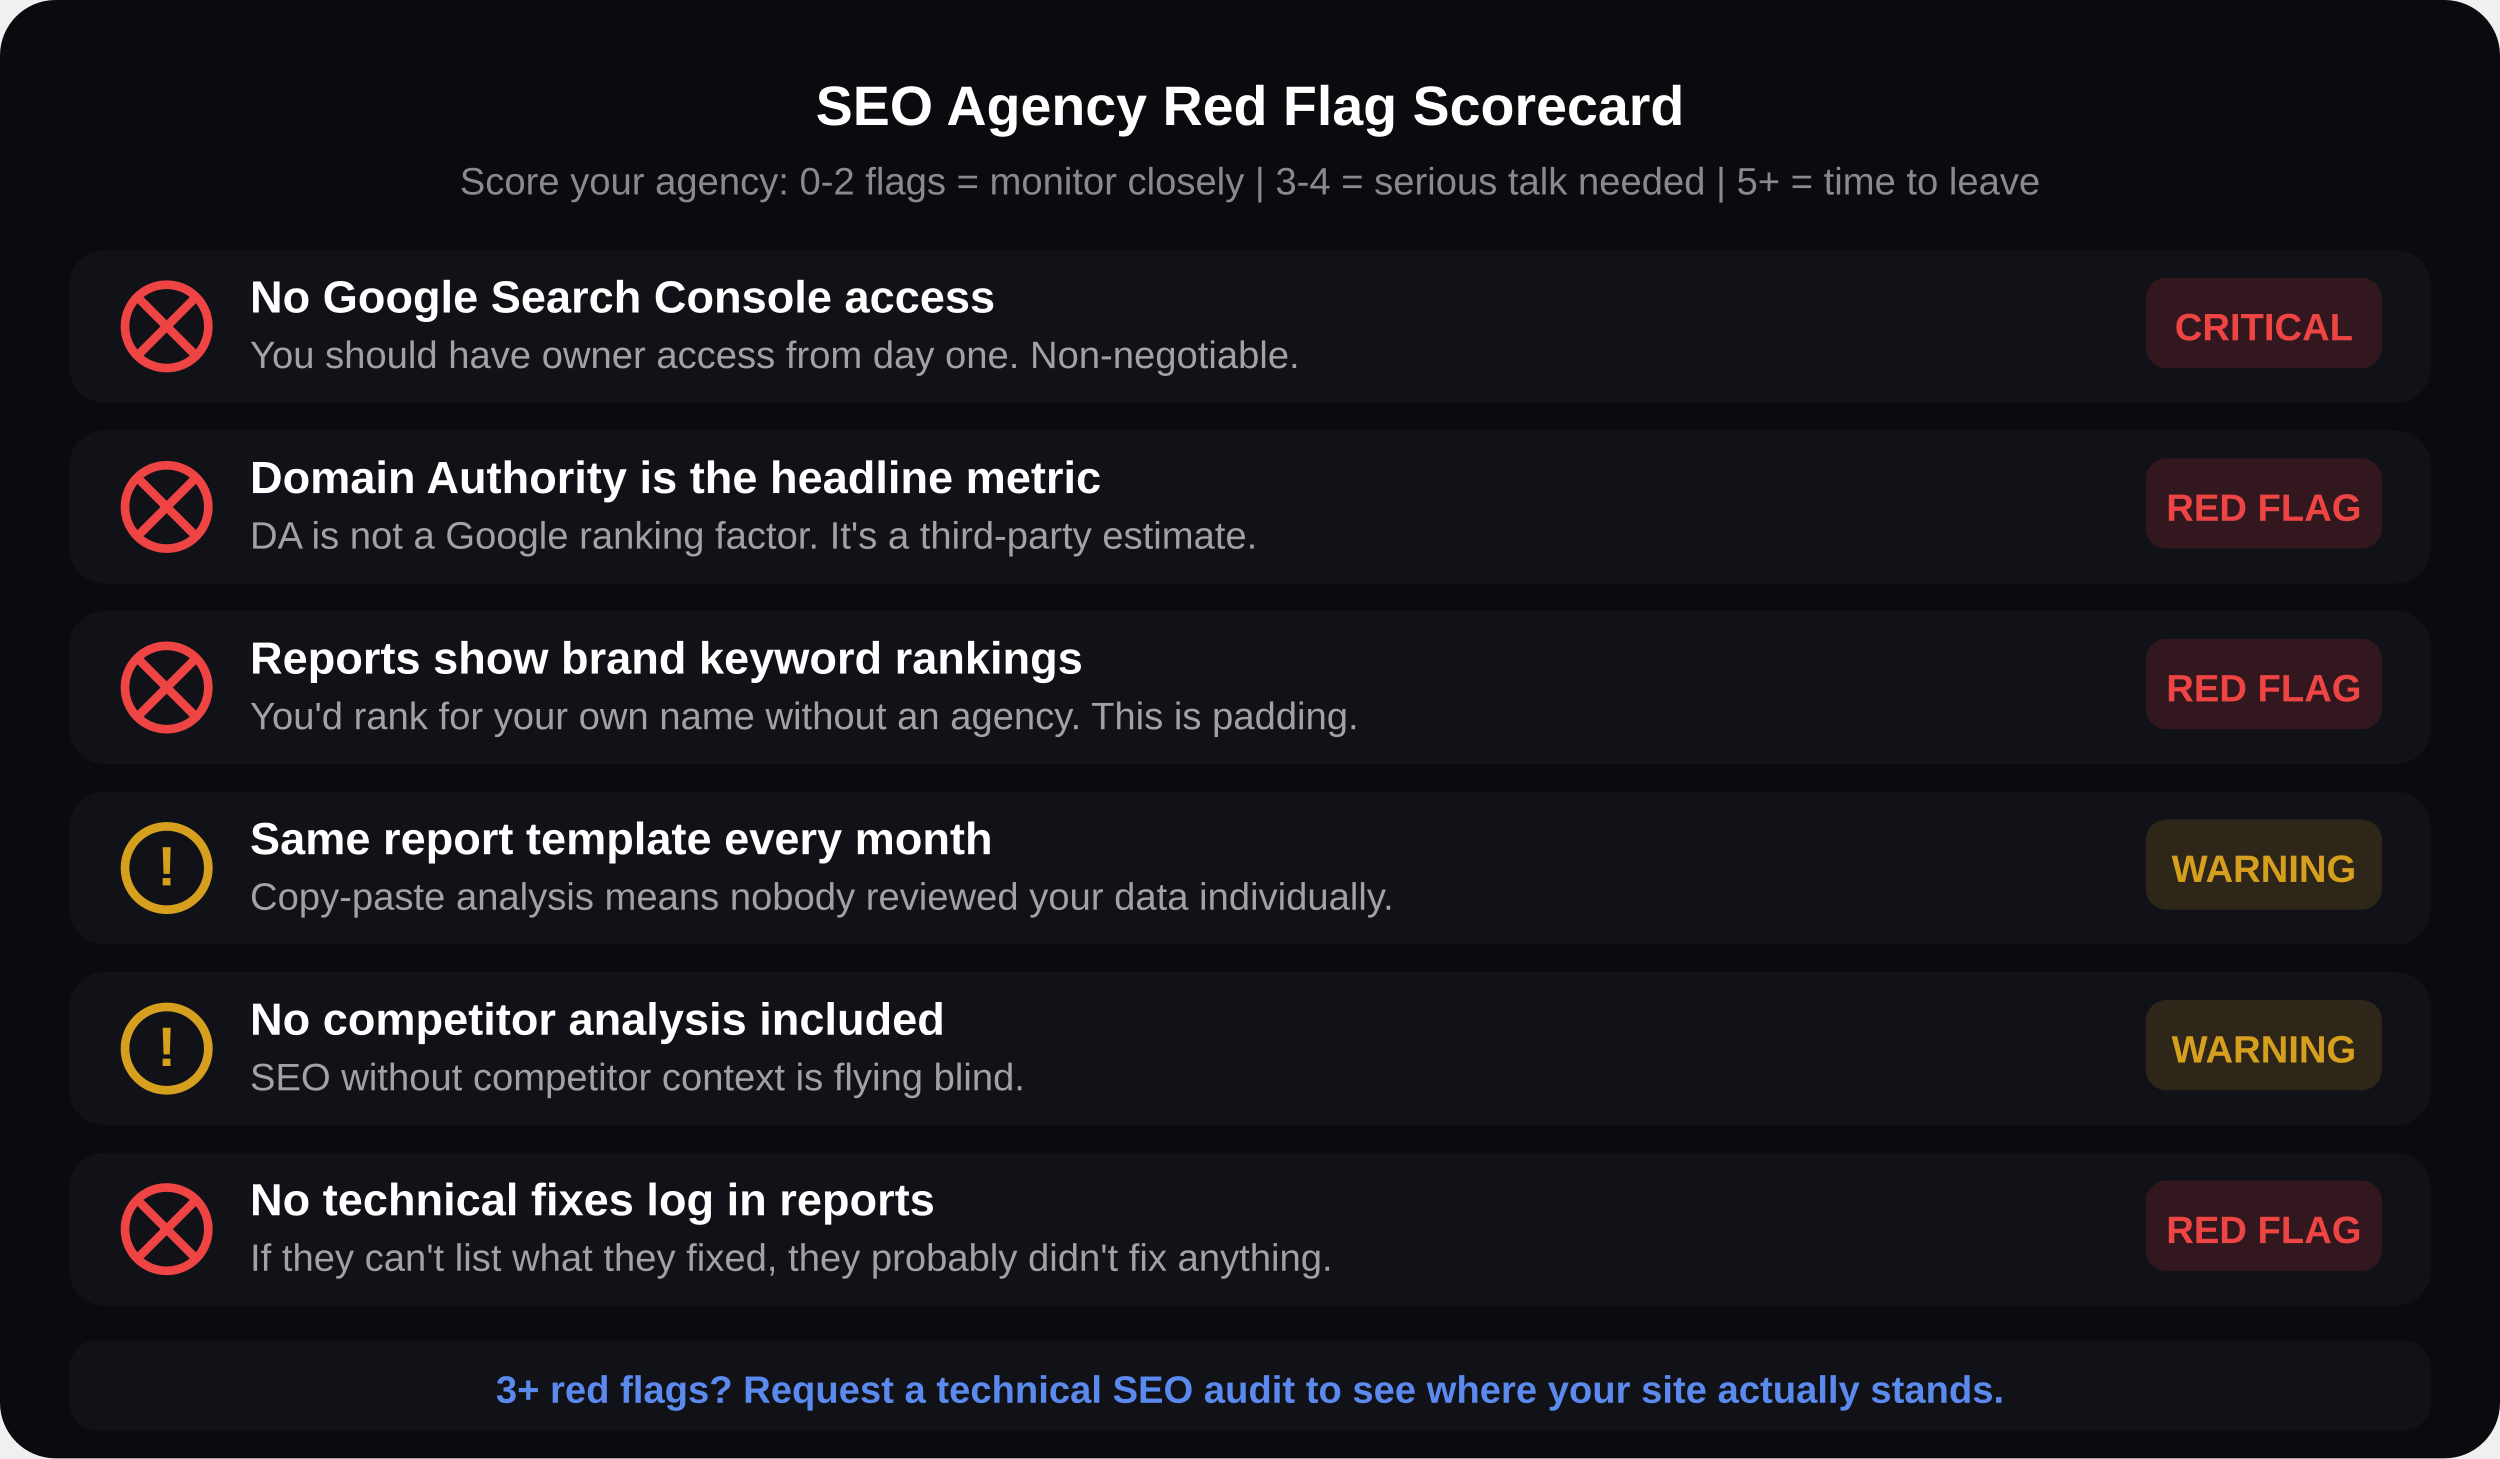
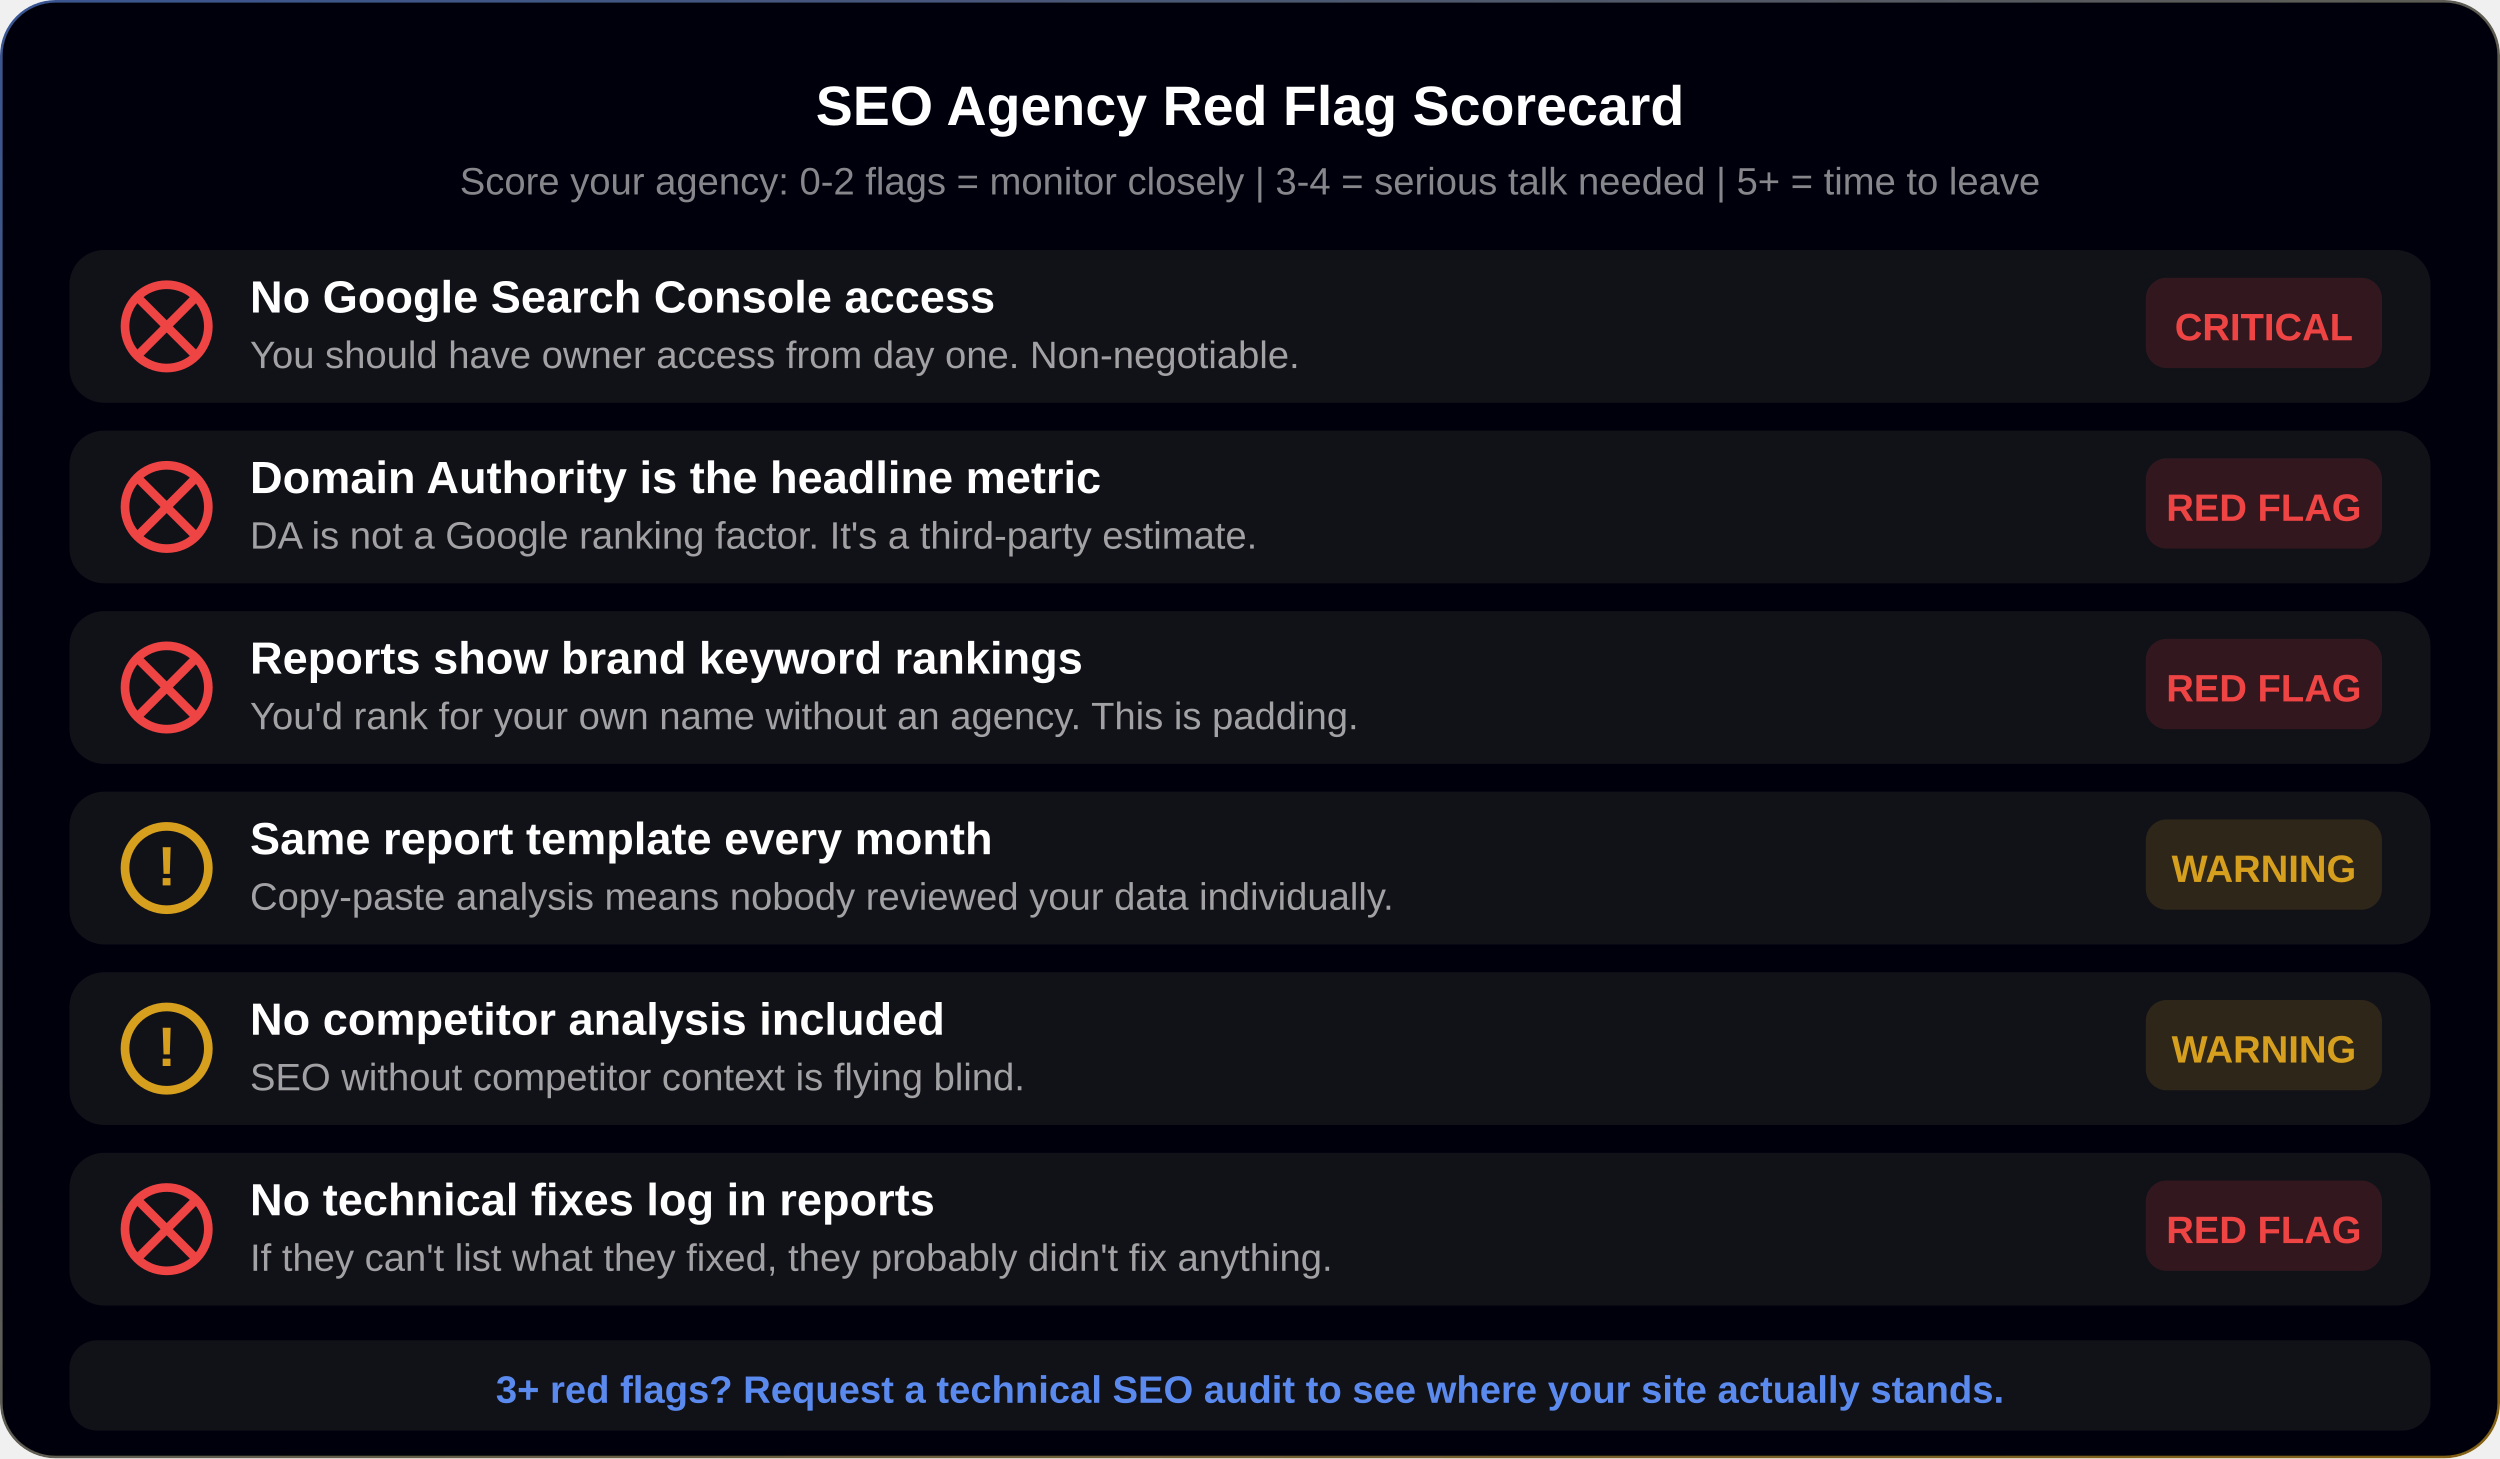
<svg xmlns="http://www.w3.org/2000/svg" viewBox="0 0 720 420" font-family="Arial, Helvetica, sans-serif">
  <defs>
+     <linearGradient id="brandFrameGrad" x1="0%" y1="0%" x2="100%" y2="100%">
+       <stop offset="0%" stop-color="#5B8AEF" />
+       <stop offset="100%" stop-color="#D79F1E" />
+     </linearGradient>
+     <filter id="brandFrameGlow" x="-20%" y="-20%" width="140%" height="140%">
+       <feGaussianBlur stdDeviation="3" result="b" />
+       <feMerge>
+         <feMergeNode in="b" />
+         <feMergeNode in="SourceGraphic" />
+       </feMerge>
+     </filter>
    <clipPath id="outerClip2">
      <rect width="720" height="420" rx="16" />
    </clipPath>
  </defs>
  <g clip-path="url(#outerClip2)">
-     <rect width="720" height="420" fill="#0a0a0f" rx="16" />
+     <rect width="720" height="420" fill="#050507" rx="16" stroke="url(#brandFrameGrad)" stroke-width="1.5" stroke-opacity="0.6" filter="url(#brandFrameGlow)" />
    <text x="360" y="36" fill="#ffffff" font-size="16" font-weight="bold" text-anchor="middle">SEO Agency Red Flag Scorecard</text>
    <text x="360" y="56" fill="#e0e0e0" font-size="11" text-anchor="middle" opacity="0.6">Score your agency: 0-2 flags = monitor closely | 3-4 = serious talk needed | 5+ = time to leave</text>
    <rect x="20" y="72" width="680" height="44" fill="#111118" rx="10" />
    <circle cx="48" cy="94" r="12" fill="none" stroke="#ef4444" stroke-width="2.5" />
    <line x1="40" y1="86" x2="56" y2="102" stroke="#ef4444" stroke-width="2.5" stroke-linecap="round" />
    <line x1="56" y1="86" x2="40" y2="102" stroke="#ef4444" stroke-width="2.5" stroke-linecap="round" />
    <text x="72" y="90" fill="#ffffff" font-size="13" font-weight="bold">No Google Search Console access</text>
    <text x="72" y="106" fill="#e0e0e0" font-size="11" opacity="0.7">You should have owner access from day one. Non-negotiable.</text>
    <rect x="618" y="80" width="68" height="26" fill="#ef4444" rx="6" opacity="0.15" />
    <text x="652" y="98" fill="#ef4444" font-size="11" font-weight="bold" text-anchor="middle">CRITICAL</text>
    <rect x="20" y="124" width="680" height="44" fill="#111118" rx="10" />
    <circle cx="48" cy="146" r="12" fill="none" stroke="#ef4444" stroke-width="2.5" />
    <line x1="40" y1="138" x2="56" y2="154" stroke="#ef4444" stroke-width="2.5" stroke-linecap="round" />
    <line x1="56" y1="138" x2="40" y2="154" stroke="#ef4444" stroke-width="2.5" stroke-linecap="round" />
    <text x="72" y="142" fill="#ffffff" font-size="13" font-weight="bold">Domain Authority is the headline metric</text>
    <text x="72" y="158" fill="#e0e0e0" font-size="11" opacity="0.7">DA is not a Google ranking factor. It's a third-party estimate.</text>
    <rect x="618" y="132" width="68" height="26" fill="#ef4444" rx="6" opacity="0.15" />
    <text x="652" y="150" fill="#ef4444" font-size="11" font-weight="bold" text-anchor="middle">RED FLAG</text>
    <rect x="20" y="176" width="680" height="44" fill="#111118" rx="10" />
    <circle cx="48" cy="198" r="12" fill="none" stroke="#ef4444" stroke-width="2.5" />
    <line x1="40" y1="190" x2="56" y2="206" stroke="#ef4444" stroke-width="2.5" stroke-linecap="round" />
    <line x1="56" y1="190" x2="40" y2="206" stroke="#ef4444" stroke-width="2.5" stroke-linecap="round" />
    <text x="72" y="194" fill="#ffffff" font-size="13" font-weight="bold">Reports show brand keyword rankings</text>
    <text x="72" y="210" fill="#e0e0e0" font-size="11" opacity="0.7">You'd rank for your own name without an agency. This is padding.</text>
    <rect x="618" y="184" width="68" height="26" fill="#ef4444" rx="6" opacity="0.15" />
    <text x="652" y="202" fill="#ef4444" font-size="11" font-weight="bold" text-anchor="middle">RED FLAG</text>
    <rect x="20" y="228" width="680" height="44" fill="#111118" rx="10" />
    <circle cx="48" cy="250" r="12" fill="none" stroke="#d79f1e" stroke-width="2.5" />
    <text x="48" y="255" fill="#d79f1e" font-size="16" font-weight="bold" text-anchor="middle">!</text>
    <text x="72" y="246" fill="#ffffff" font-size="13" font-weight="bold">Same report template every month</text>
    <text x="72" y="262" fill="#e0e0e0" font-size="11" opacity="0.7">Copy-paste analysis means nobody reviewed your data individually.</text>
    <rect x="618" y="236" width="68" height="26" fill="#d79f1e" rx="6" opacity="0.15" />
    <text x="652" y="254" fill="#d79f1e" font-size="11" font-weight="bold" text-anchor="middle">WARNING</text>
    <rect x="20" y="280" width="680" height="44" fill="#111118" rx="10" />
    <circle cx="48" cy="302" r="12" fill="none" stroke="#d79f1e" stroke-width="2.5" />
    <text x="48" y="307" fill="#d79f1e" font-size="16" font-weight="bold" text-anchor="middle">!</text>
    <text x="72" y="298" fill="#ffffff" font-size="13" font-weight="bold">No competitor analysis included</text>
    <text x="72" y="314" fill="#e0e0e0" font-size="11" opacity="0.7">SEO without competitor context is flying blind.</text>
    <rect x="618" y="288" width="68" height="26" fill="#d79f1e" rx="6" opacity="0.15" />
    <text x="652" y="306" fill="#d79f1e" font-size="11" font-weight="bold" text-anchor="middle">WARNING</text>
    <rect x="20" y="332" width="680" height="44" fill="#111118" rx="10" />
    <circle cx="48" cy="354" r="12" fill="none" stroke="#ef4444" stroke-width="2.5" />
    <line x1="40" y1="346" x2="56" y2="362" stroke="#ef4444" stroke-width="2.5" stroke-linecap="round" />
    <line x1="56" y1="346" x2="40" y2="362" stroke="#ef4444" stroke-width="2.5" stroke-linecap="round" />
    <text x="72" y="350" fill="#ffffff" font-size="13" font-weight="bold">No technical fixes log in reports</text>
    <text x="72" y="366" fill="#e0e0e0" font-size="11" opacity="0.7">If they can't list what they fixed, they probably didn't fix anything.</text>
    <rect x="618" y="340" width="68" height="26" fill="#ef4444" rx="6" opacity="0.15" />
    <text x="652" y="358" fill="#ef4444" font-size="11" font-weight="bold" text-anchor="middle">RED FLAG</text>
    <rect x="20" y="386" width="680" height="26" fill="#111118" rx="8" />
    <text x="360" y="404" fill="#5B8AEF" font-size="11" text-anchor="middle" font-weight="bold">3+ red flags? Request a technical SEO audit to see where your site actually stands.</text>
  </g>
</svg>
